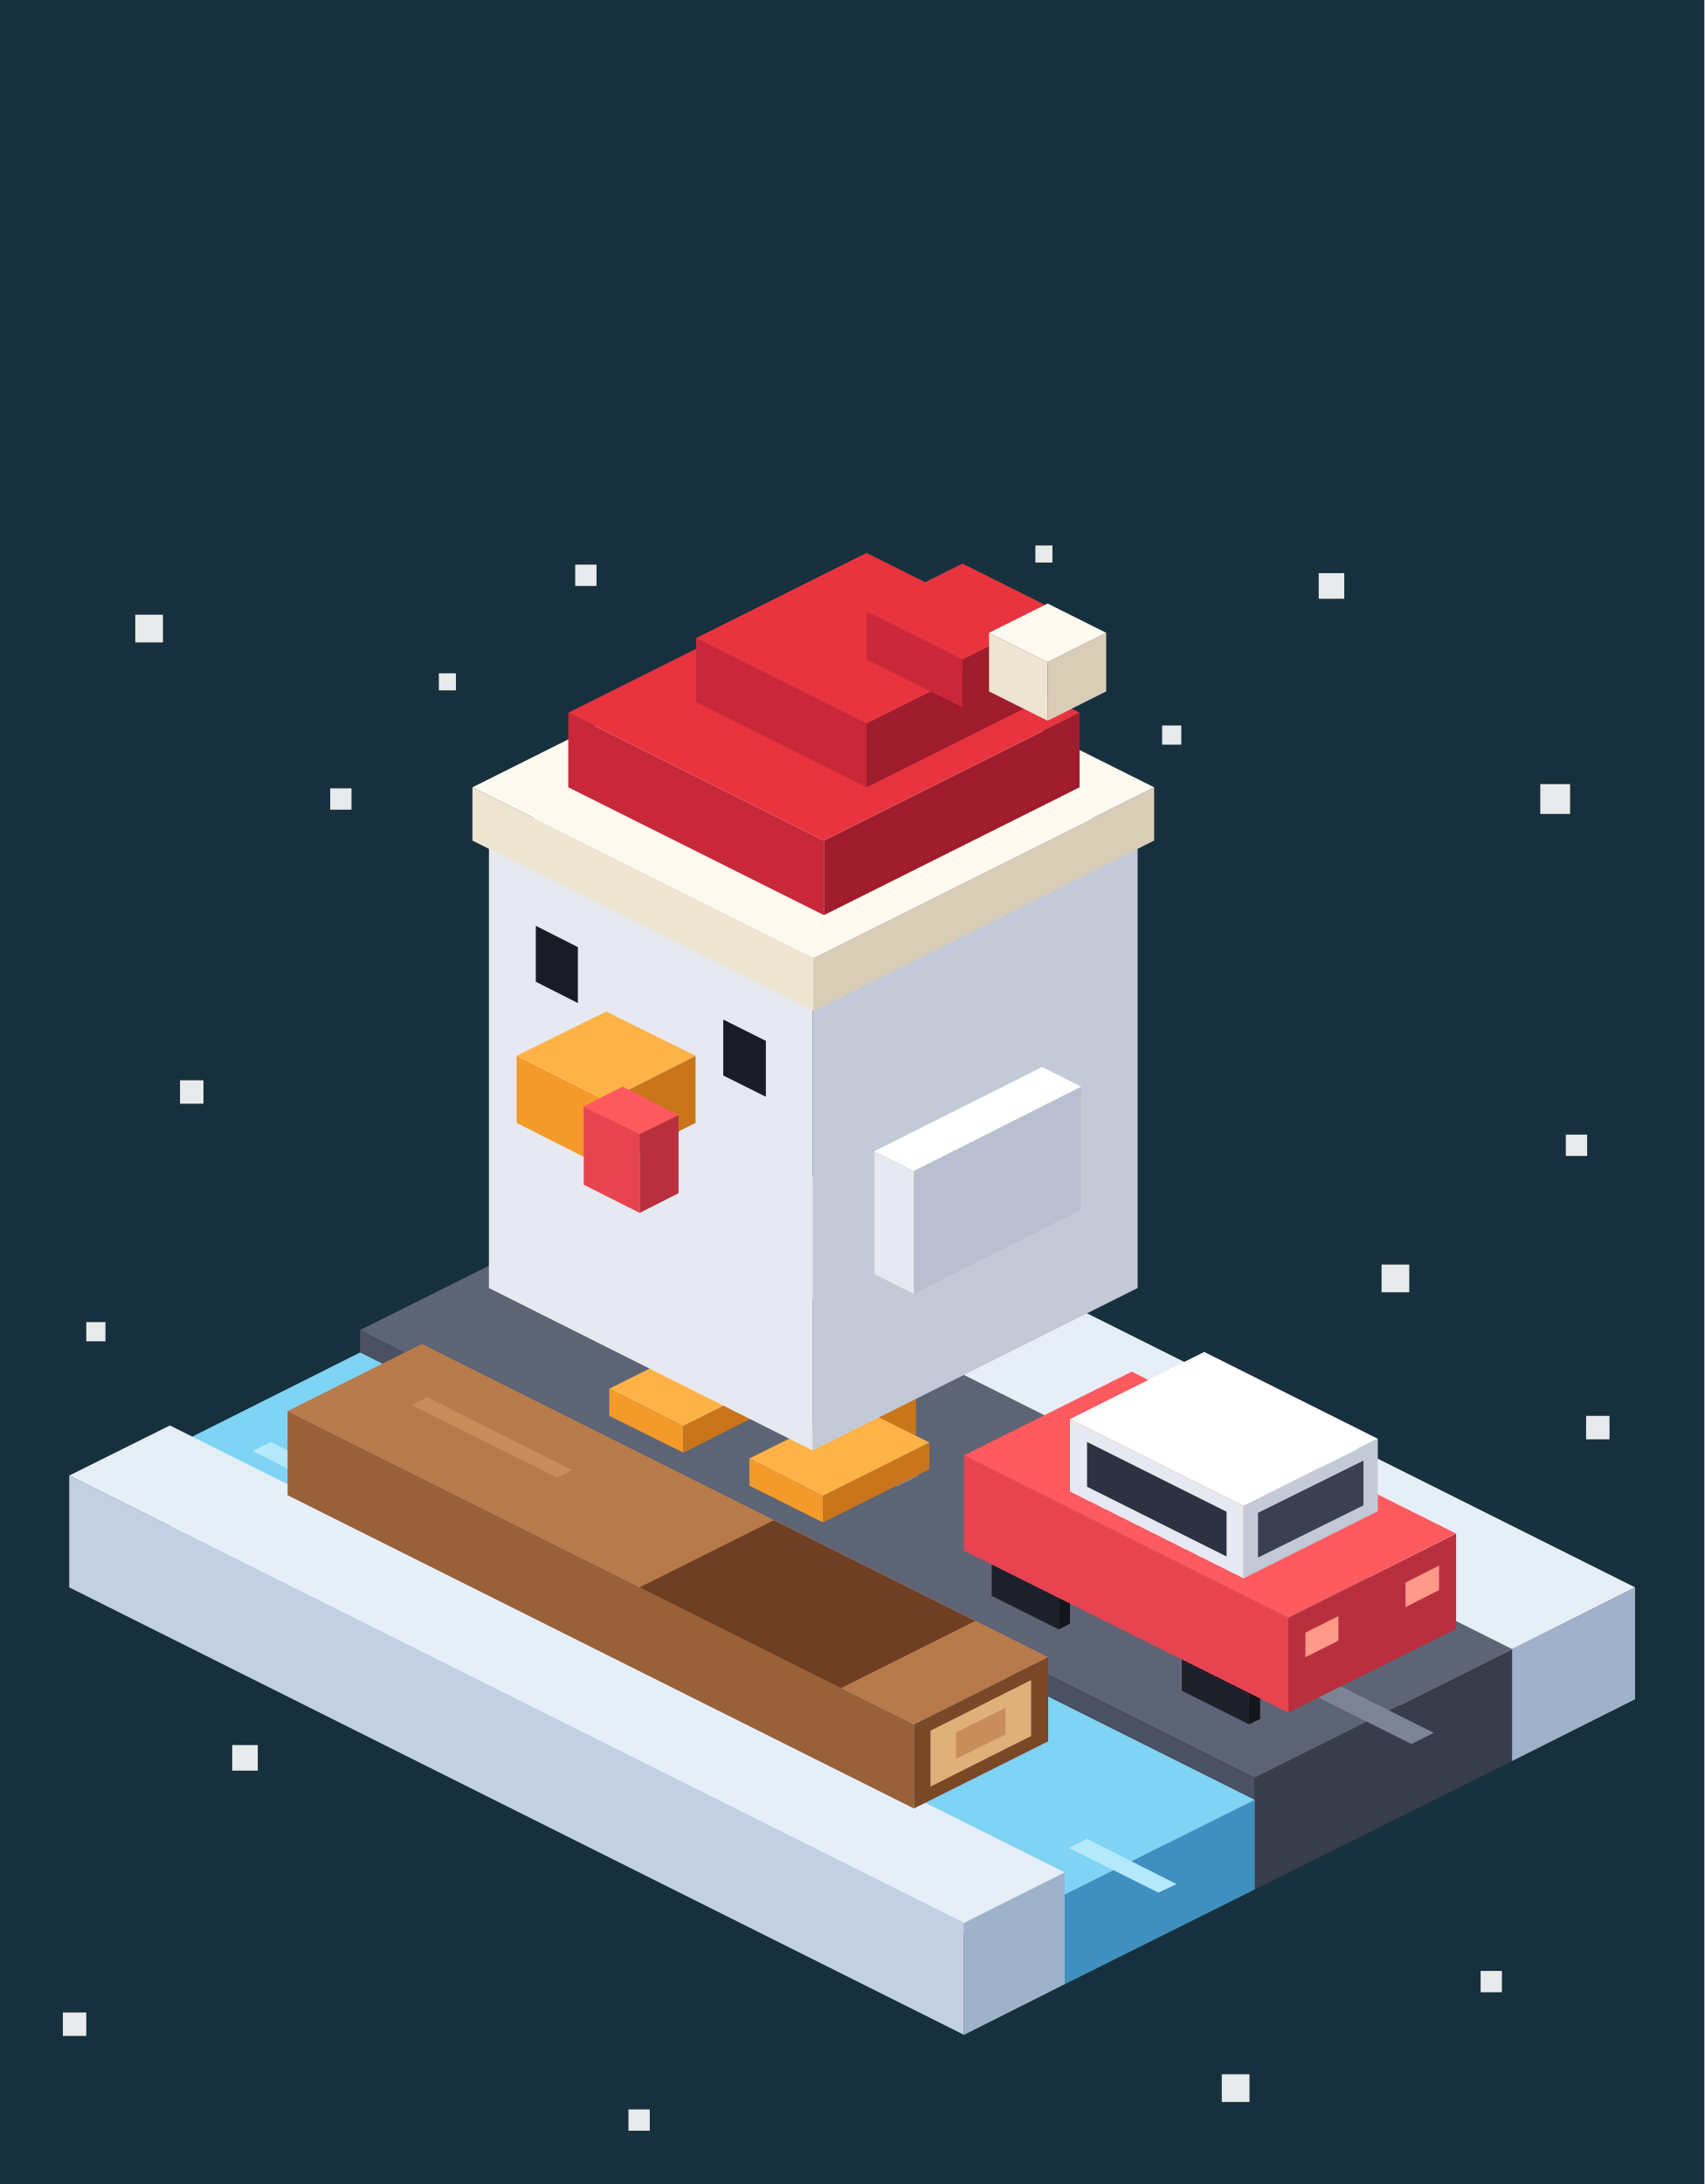
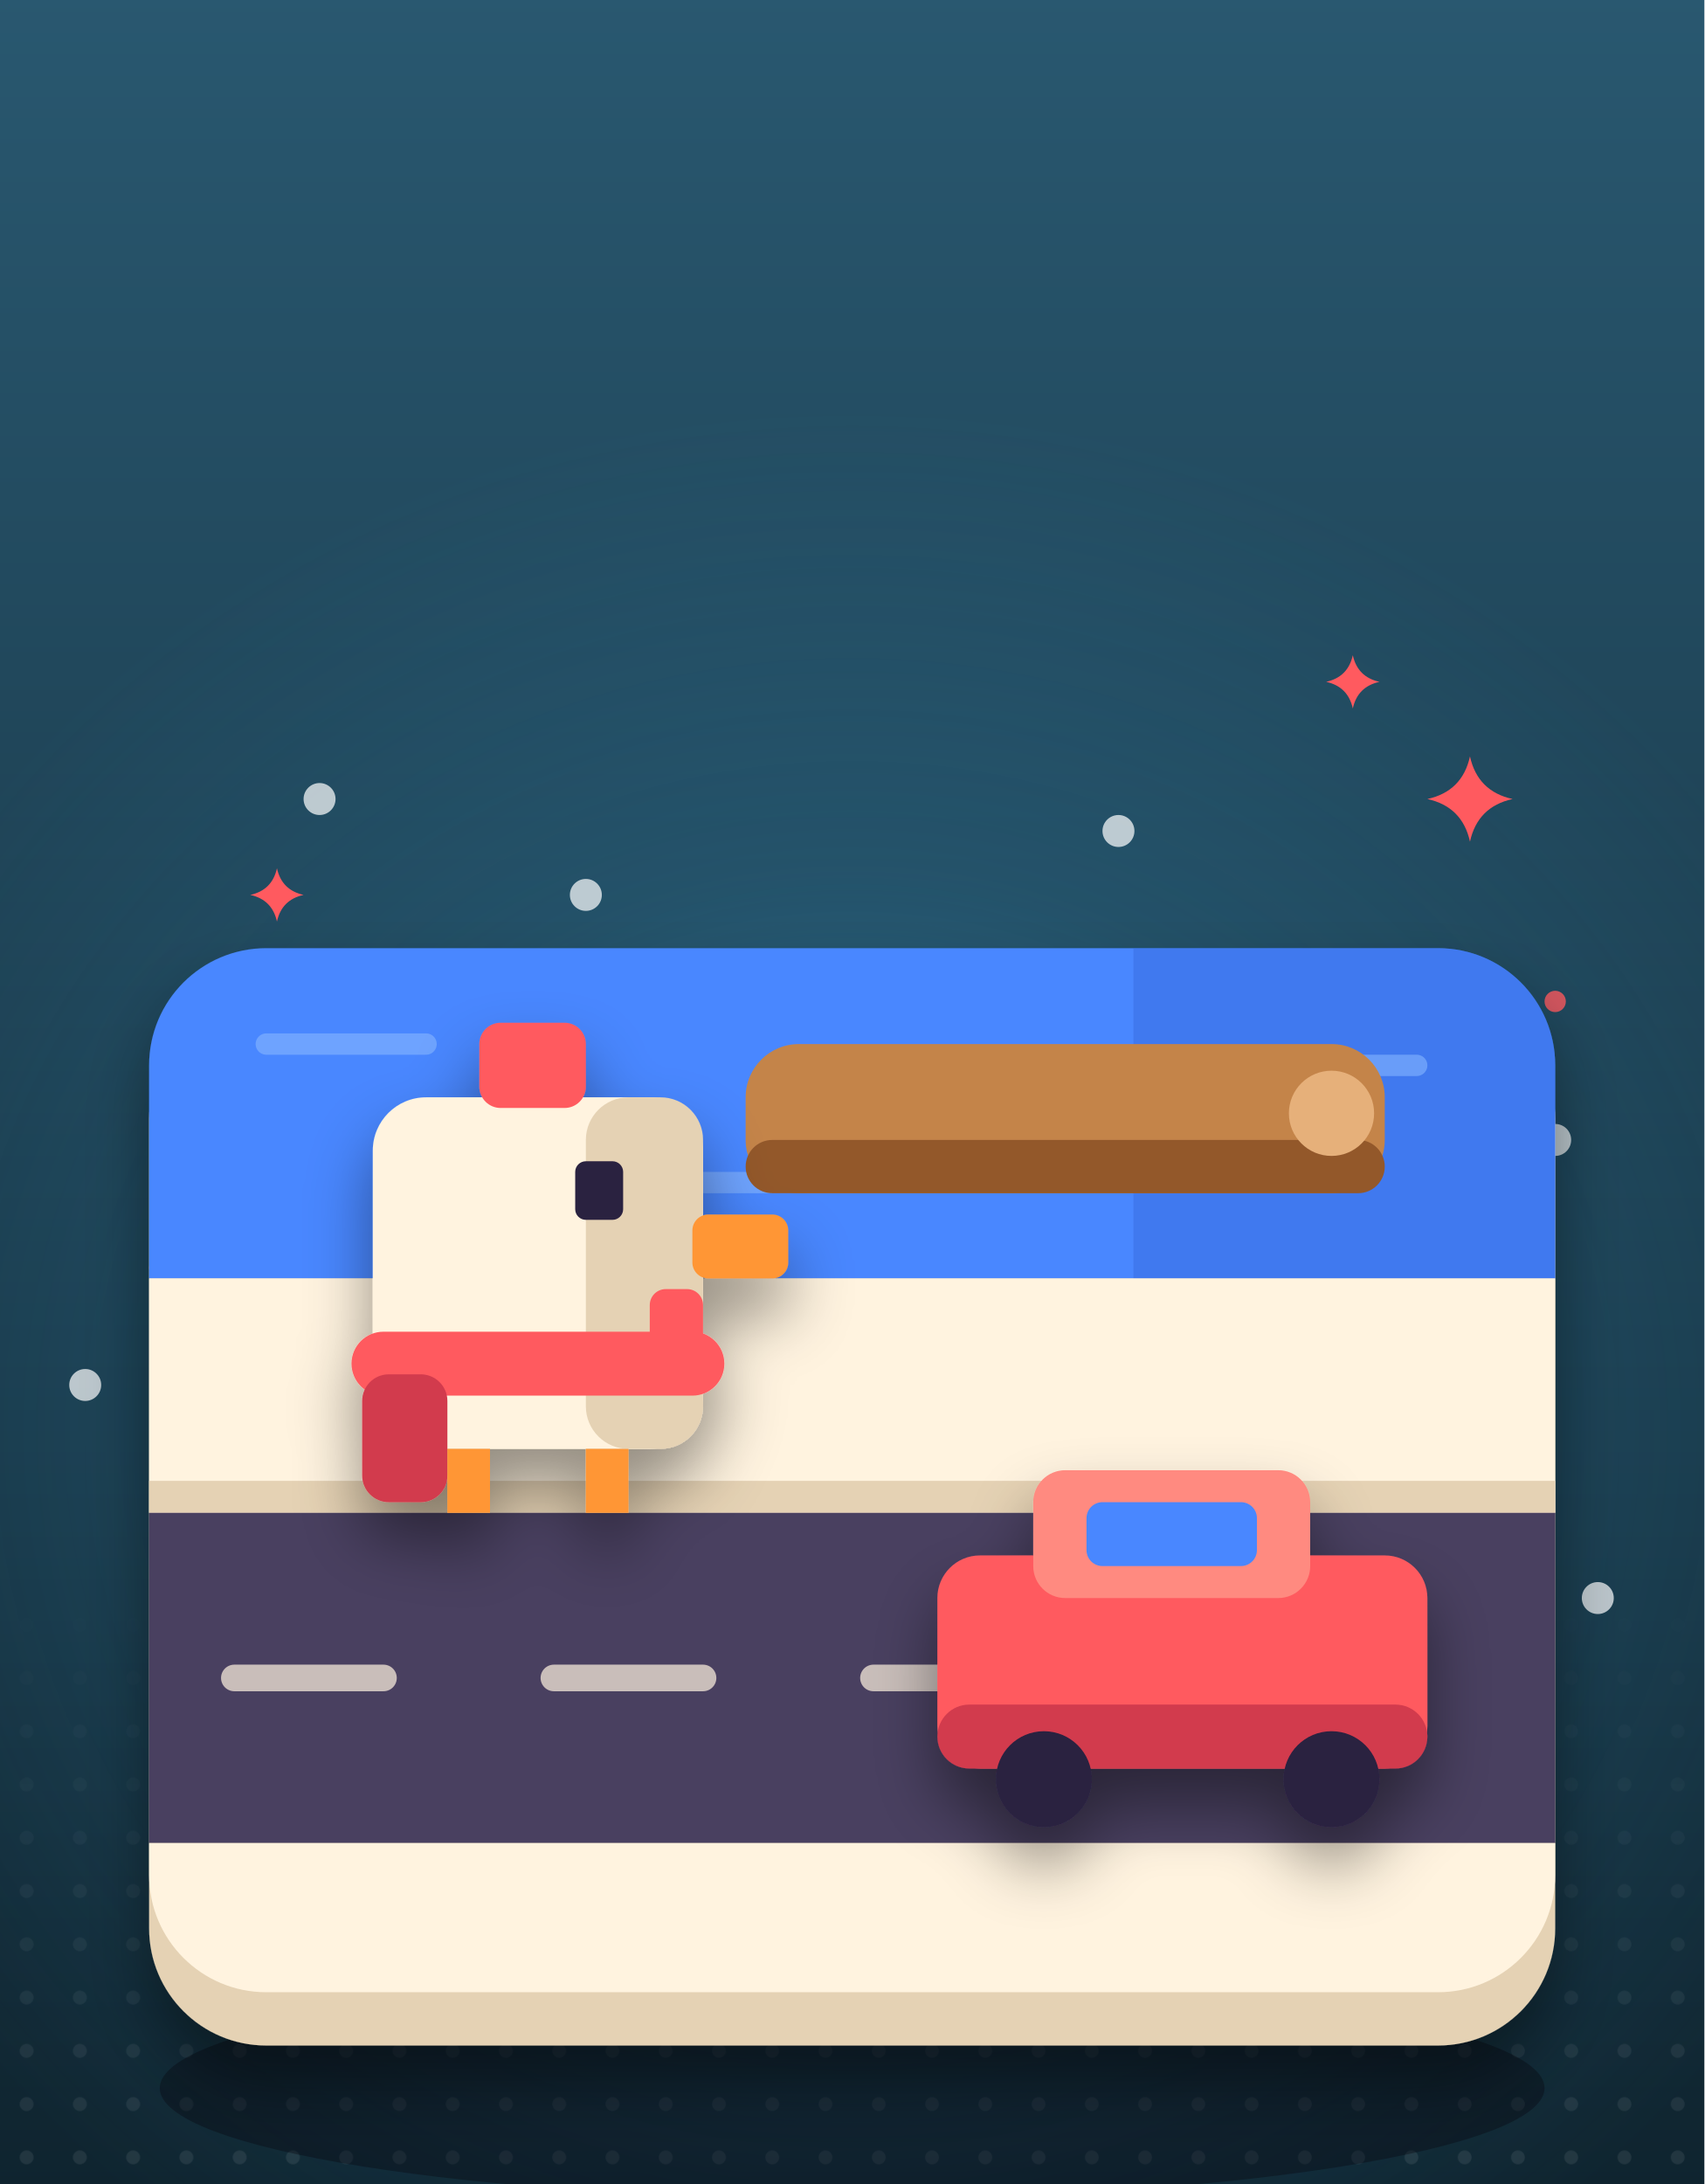
- <svg xmlns="http://www.w3.org/2000/svg" viewBox="0 0 320 410" role="img" aria-labelledby="cr-title cr-desc">
-   <path fill="#16303d" d="M0 0h320v410H0z" />
-   <path fill="#c3d0e3" d="M115.9 246.6 283.9 330.6 283.9 309.6 115.9 225.6Z" />
-   <path fill="#9fb1cb" d="M307 319 283.9 330.6 283.9 309.6 307 298Z" />
-   <path fill="#e6eef8" d="M139 214 307 298 283.9 309.6 115.9 225.6Z" />
-   <path fill="#4b5162" d="M67.6 270.7 235.6 354.7 235.6 333.7 67.6 249.7Z" />
-   <path fill="#383d4c" d="M283.9 330.6 235.6 354.7 235.6 333.7 283.9 309.6Z" />
-   <path fill="#5d6475" d="M115.9 225.6 283.9 309.6 235.6 333.7 67.6 249.7Z" />
-   <path fill="#5fb6e0" d="M31.9 288.6 199.9 372.5 199.9 355.7 31.9 271.8Z" />
-   <path fill="#3f8fbf" d="M235.6 354.7 199.9 372.5 199.9 355.7 235.6 337.9Z" />
-   <path fill="#7fd3f5" d="M67.6 253.9 235.6 337.9 199.9 355.7 31.9 271.8Z" />
-   <path fill="#c3d0e3" d="M13 298 181 382 181 361 13 277Z" />
-   <path fill="#9fb1cb" d="M199.9 372.5 181 382 181 361 199.9 351.5Z" />
-   <path fill="#e6eef8" d="M31.9 267.6 199.9 351.5 181 361 13 277Z" />
-   <path fill="#7d8496" d="M99.1 240.2 124.3 252.8 120.1 254.9 94.9 242.3Z" />
-   <path fill="#7d8496" d="M147.4 264.4 172.6 277 168.4 279.1 143.2 266.5Z" />
-   <path fill="#7d8496" d="M195.7 288.6 220.9 301.1 216.7 303.2 191.5 290.6Z" />
-   <path fill="#7d8496" d="M244 312.7 269.2 325.3 265 327.4 239.8 314.8Z" />
-   <path fill="#b4e8fb" d="M50.8 270.7 71.8 281.2 68.4 282.9 47.4 272.4Z" />
-   <path fill="#b4e8fb" d="M204.1 345.2 220.9 353.7 217.5 355.3 200.7 346.9Z" />
-   <path fill="#1d1f2a" d="M186.2 299.6 198.8 305.9 198.8 297.5 186.2 291.2Z" />
-   <path fill="#14151d" d="M200.9 304.8 198.8 305.9 198.8 297.5 200.9 296.4Z" />
-   <path fill="#1d1f2a" d="M188.3 290.1 200.9 296.4 198.8 297.5 186.2 291.2Z" />
-   <path fill="#1d1f2a" d="M221.9 317.4 234.5 323.7 234.5 315.3 221.9 309Z" />
-   <path fill="#14151d" d="M236.6 322.7 234.5 323.7 234.5 315.3 236.6 314.3Z" />
-   <path fill="#1d1f2a" d="M224 308 236.6 314.3 234.5 315.3 221.9 309Z" />
-   <path fill="#e84450" d="M181 291.1 241.9 321.5 241.9 303.7 181 273.2Z" />
-   <path fill="#b8303e" d="M273.4 305.8 241.9 321.5 241.9 303.7 273.4 287.9Z" />
-   <path fill="#ff5a5f" d="M212.5 257.5 273.4 287.9 241.9 303.7 181 273.2Z" />
-   <path fill="#e6e9f1" d="M200.9 280 233.5 296.3 233.5 282.7 200.9 266.4Z" />
-   <path fill="#c4c9d8" d="M258.7 283.7 233.5 296.3 233.5 282.7 258.7 270.1Z" />
-   <path fill="#ffffff" d="M226.1 253.8 258.7 270.1 233.5 282.7 200.9 266.4Z" />
-   <path fill="#2d3142" d="M204.1 279.1 230.3 292.2 230.3 283.8 204.1 270.7Z" />
-   <path fill="#3a3f52" d="M256 282.6 236.2 292.4 236.2 284 256 274.2Z" />
-   <path fill="#ff9a8a" d="M270.2 298.5 263.9 301.7 263.9 297.1 270.2 293.9Z" />
-   <path fill="#ff9a8a" d="M251.3 308 245.1 311.1 245.1 306.5 251.3 303.4Z" />
-   <path fill="#9a6038" d="M54 280.7 171.6 339.5 171.6 323.7 54 264.9Z" />
-   <path fill="#7a4727" d="M196.8 326.9 171.6 339.5 171.6 323.7 196.8 311.1Z" />
-   <path fill="#b77a4b" d="M79.2 252.3 196.8 311.1 171.6 323.7 54 264.9Z" />
-   <path fill="#c98d5c" d="M80.2 262.3 107.5 276 104.6 277.4 77.3 263.8Z" />
-   <path fill="#e0b07a" d="M193.6 325.9 174.7 335.4 174.7 324.9 193.6 315.4Z" />
-   <path fill="#c98d5c" d="M188.8 325.6 179.5 330.2 179.5 325.2 188.8 320.6Z" />
-   <path fill="#6e3f22" d="M145.3 285.4 183.1 304.3 157.9 316.9 120.1 298Z" />
-   <path fill="#f39a2a" d="M128.1 257.3 136.9 261.7 136.9 240.7 128.1 236.3Z" />
-   <path fill="#c9761a" d="M145.7 257.3 136.9 261.7 136.9 240.7 145.7 236.3Z" />
-   <path fill="#ffb347" d="M136.9 231.9 145.7 236.3 136.9 240.7 128.1 236.3Z" />
-   <path fill="#f39a2a" d="M114.4 265.8 128.3 272.7 128.3 267.7 114.4 260.7Z" />
-   <path fill="#c9761a" d="M148.2 262.7 128.3 272.7 128.3 267.7 148.2 257.7Z" />
-   <path fill="#ffb347" d="M134.4 250.7 148.2 257.7 128.3 267.7 114.4 260.7Z" />
-   <path fill="#f39a2a" d="M154.3 270.4 163.2 274.8 163.2 253.8 154.3 249.4Z" />
-   <path fill="#c9761a" d="M172 270.4 163.2 274.8 163.2 253.8 172 249.4Z" />
-   <path fill="#ffb347" d="M163.2 245 172 249.4 163.2 253.8 154.3 249.4Z" />
-   <path fill="#f39a2a" d="M140.7 278.9 154.5 285.8 154.5 280.8 140.7 273.8Z" />
-   <path fill="#c9761a" d="M174.5 275.8 154.5 285.8 154.5 280.8 174.5 270.8Z" />
-   <path fill="#ffb347" d="M160.6 263.9 174.5 270.8 154.5 280.8 140.7 273.8Z" />
-   <path fill="#e6e9f1" d="M170.5 167.8 195.7 180.4 195.7 163.6 170.5 151Z" />
-   <path fill="#c4c9d8" d="M206.2 175.2 195.7 180.4 195.7 163.6 206.2 158.4Z" />
-   <path fill="#ffffff" d="M181 145.8 206.2 158.4 195.7 163.6 170.5 151Z" />
-   <path fill="#e6e9f1" d="M91.8 241.8 152.6 272.3 152.6 188.3 91.8 157.8Z" />
-   <path fill="#c4c9d8" d="M213.6 241.8 152.6 272.3 152.6 188.3 213.6 157.8Z" />
-   <path fill="#ffffff" d="M152.7 127.4 213.6 157.8 152.6 188.3 91.8 157.8Z" />
-   <path fill="#e6e9f1" d="M164.2 239.2 171.6 242.9 171.6 219.8 164.2 216.1Z" />
-   <path fill="#b9bfcf" d="M203 227.1 171.6 242.9 171.6 219.8 203 204Z" />
-   <path fill="#ffffff" d="M195.7 200.3 203 204 171.6 219.8 164.2 216.1Z" />
-   <path fill="#eee4d2" d="M88.7 147.8 152.7 179.8 152.7 189.8 88.7 157.8Z" />
-   <path fill="#d9cdb8" d="M216.7 147.8 152.7 179.8 152.7 189.8 216.7 157.8Z" />
-   <path fill="#fffaf0" d="M152.7 115.8 216.7 147.8 152.7 179.8 88.7 147.8Z" />
-   <path fill="#c8283a" d="M106.7 133.8 154.7 157.8 154.7 171.8 106.7 147.8Z" />
-   <path fill="#9e1c2c" d="M202.7 133.8 154.7 157.8 154.7 171.8 202.7 147.8Z" />
-   <path fill="#e8343f" d="M154.7 109.8 202.7 133.8 154.7 157.8 106.7 133.8Z" />
-   <path fill="#c8283a" d="M130.7 119.8 162.7 135.8 162.7 147.8 130.7 131.8Z" />
-   <path fill="#9e1c2c" d="M194.7 119.8 162.7 135.8 162.7 147.8 194.7 131.8Z" />
-   <path fill="#e8343f" d="M162.7 103.8 194.7 119.8 162.7 135.8 130.7 119.8Z" />
-   <path fill="#c8283a" d="M162.7 114.8 180.7 123.8 180.7 132.8 162.7 123.8Z" />
-   <path fill="#9e1c2c" d="M198.7 114.8 180.7 123.8 180.7 132.8 198.7 123.8Z" />
-   <path fill="#e8343f" d="M180.7 105.8 198.7 114.8 180.7 123.8 162.7 114.8Z" />
-   <path fill="#eee4d2" d="M185.7 118.8 196.7 124.3 196.7 135.3 185.7 129.8Z" />
-   <path fill="#d9cdb8" d="M207.7 118.8 196.7 124.3 196.7 135.3 207.7 129.8Z" />
-   <path fill="#fffaf0" d="M196.7 113.3 207.7 118.8 196.7 124.3 185.7 118.8Z" />
-   <path fill="#f39a2a" d="M97 210.8 113.8 219.3 113.8 206.7 97 198.2Z" />
-   <path fill="#c9761a" d="M130.6 210.8 113.8 219.3 113.8 206.7 130.6 198.2Z" />
-   <path fill="#ffb347" d="M113.8 189.9 130.6 198.2 113.8 206.7 97 198.2Z" />
-   <path fill="#e84450" d="M109.6 222.4 120.1 227.7 120.1 212.9 109.6 207.7Z" />
-   <path fill="#b8303e" d="M127.4 224 120.1 227.7 120.1 212.9 127.4 209.3Z" />
-   <path fill="#ff5a5f" d="M116.9 204 127.4 209.3 120.1 212.9 109.6 207.7Z" />
-   <path fill="#1a1b26" d="M100.6 184.3 108.5 188.3 108.5 177.8 100.6 173.8Z" />
-   <path fill="#1a1b26" d="M135.8 201.9 143.8 205.9 143.8 195.4 135.8 191.4Z" />
-   <g fill="#ffffff" opacity=".9">
-     <rect x="25.4" y="115.4" width="5.2" height="5.2" />
-     <rect x="62.0" y="148.0" width="4.0" height="4.0" />
-     <rect x="247.6" y="107.6" width="4.8" height="4.8" />
-     <rect x="289.2" y="147.2" width="5.6" height="5.6" />
-     <rect x="218.2" y="136.2" width="3.6" height="3.6" />
-     <rect x="33.8" y="202.8" width="4.4" height="4.4" />
-     <rect x="294.0" y="213.0" width="4.0" height="4.0" />
-     <rect x="259.4" y="237.4" width="5.2" height="5.2" />
-     <rect x="16.2" y="248.2" width="3.6" height="3.6" />
-     <rect x="108.0" y="106.0" width="4.0" height="4.0" />
-     <rect x="297.8" y="265.8" width="4.4" height="4.4" />
-     <rect x="43.6" y="327.6" width="4.8" height="4.8" />
-     <rect x="278.0" y="370.0" width="4.0" height="4.0" />
-     <rect x="229.4" y="389.4" width="5.2" height="5.2" />
-     <rect x="118.0" y="396.0" width="4.0" height="4.0" />
-     <rect x="11.8" y="377.8" width="4.4" height="4.4" />
-     <rect x="194.4" y="102.4" width="3.2" height="3.2" />
-     <rect x="82.4" y="126.4" width="3.2" height="3.2" />
+ <svg xmlns="http://www.w3.org/2000/svg" viewBox="0 0 320 410" role="img" aria-labelledby="title desc">
+   <defs>
+     <linearGradient id="bg" x1="0" y1="0" x2="0" y2="1">
+       <stop stop-color="#295870" />
+       <stop offset="1" stop-color="#0f242f" />
+     </linearGradient>
+     <radialGradient id="glow" cx="50%" cy="50%" r="50%">
+       <stop stop-color="#44afe4" stop-opacity=".5" />
+       <stop offset=".55" stop-color="#44afe4" stop-opacity=".14" />
+       <stop offset="1" stop-color="#44afe4" stop-opacity="0" />
+     </radialGradient>
+     <pattern id="dots" width="10" height="10" patternUnits="userSpaceOnUse">
+       <circle cx="5" cy="5" r="1.3" fill="#fff" />
+     </pattern>
+     <linearGradient id="dotfade" x1="0" y1="0" x2="0" y2="1">
+       <stop stop-color="#fff" stop-opacity="0" />
+       <stop offset="1" stop-color="#fff" stop-opacity=".9" />
+     </linearGradient>
+     <mask id="floor">
+       <rect x="0" y="300" width="320" height="110" fill="url(#dotfade)" />
+     </mask>
+     <filter id="drop" x="-25%" y="-25%" width="150%" height="160%">
+       <feDropShadow dx="0" dy="7" stdDeviation="6" flood-color="#05030c" flood-opacity=".42" />
+     </filter>
+     <clipPath id="board">
+       <rect x="28" y="178" width="264" height="196" rx="22" />
+     </clipPath>
+   </defs>
+   <rect x="0" y="0" width="320" height="410" fill="url(#bg)" />
+   <ellipse cx="160" cy="268" rx="210" ry="190" fill="url(#glow)" />
+   <rect x="0" y="300" width="320" height="110" fill="url(#dots)" mask="url(#floor)" opacity="0.09" />
+   <path d="M276 142Q277.44 148.56 284 150Q277.44 151.44 276 158Q274.56 151.44 268 150Q274.56 148.56 276 142Z" fill="#ff5a5f" />
+   <path d="M40 191Q41.26 196.74 47 198Q41.26 199.26 40 205Q38.74 199.26 33 198Q38.74 196.74 40 191Z" fill="#ff5a5f" />
+   <circle cx="292" cy="188" r="2" fill="#ff5a5f" opacity="0.8" />
+   <path d="M254 123Q254.9 127.1 259 128Q254.9 128.9 254 133Q253.1 128.9 249 128Q253.1 127.1 254 123Z" fill="#ff5a5f" />
+   <path d="M52 163Q52.9 167.1 57 168Q52.9 168.9 52 173Q51.1 168.9 47 168Q51.1 167.1 52 163Z" fill="#ff5a5f" />
+   <circle cx="30" cy="238" r="2" fill="#ff5a5f" opacity="0.8" />
+   <ellipse cx="160" cy="392" rx="130" ry="20.8" fill="#05030c" opacity="0.35" />
+   <circle cx="60" cy="150" r="3" fill="#fff" opacity="0.7" />
+   <circle cx="110" cy="168" r="3" fill="#fff" opacity="0.7" />
+   <circle cx="210" cy="156" r="3" fill="#fff" opacity="0.7" />
+   <circle cx="292" cy="214" r="3" fill="#fff" opacity="0.7" />
+   <circle cx="16" cy="260" r="3" fill="#fff" opacity="0.7" />
+   <circle cx="300" cy="300" r="3" fill="#fff" opacity="0.7" />
+   <g filter="url(#drop)">
+     <rect x="28" y="188" width="264" height="196" fill="#e5d2b4" rx="22" />
+     <g clip-path="url(#board)">
+       <rect x="28" y="178" width="264" height="62" fill="#4a87ff" />
+       <rect x="212.8" y="178" width="79.2" height="62" fill="#2c5fd2" opacity="0.35" />
+       <path d="M50 196h30M120 222h40M236 200h30" fill="none" stroke="#86b6ff" stroke-width="4" stroke-linecap="round" stroke-linejoin="round" opacity="0.6" />
+       <rect x="140" y="196" width="120" height="28" fill="#c4844a" rx="10" />
+       <rect x="140" y="214" width="120" height="10" fill="#93582c" rx="5" />
+       <circle cx="250" cy="209" r="8" fill="#e6b07a" />
+       <rect x="28" y="240" width="264" height="44" fill="#fff3df" />
+       <rect x="28" y="278" width="264" height="6" fill="#e5d2b4" />
+       <rect x="28" y="284" width="264" height="62" fill="#4a3f60" />
+       <path d="M44 315h28M104 315h28M164 315h28M224 315h28" fill="none" stroke="#fff3df" stroke-width="5" stroke-linecap="round" stroke-linejoin="round" opacity="0.7" />
+       <rect x="28" y="346" width="264" height="28" fill="#fff3df" />
+     </g>
+   </g>
+   <g filter="url(#drop)">
+     <rect x="176" y="292" width="92" height="40" fill="#ff5a5f" rx="8" />
+     <rect x="176" y="320" width="92" height="12" fill="#d23a4d" rx="6" />
+     <rect x="194" y="276" width="52" height="24" fill="#ff8a80" rx="6" />
+     <rect x="204" y="282" width="32" height="12" fill="#4a87ff" rx="3" />
+     <circle cx="196" cy="334" r="9" fill="#2a2140" />
+     <circle cx="250" cy="334" r="9" fill="#2a2140" />
+   </g>
+   <g filter="url(#drop)">
+     <rect x="70" y="206" width="62" height="66" fill="#fff3df" rx="10" />
+     <rect x="110" y="206" width="22" height="66" fill="#e5d2b4" rx="8" />
+     <rect x="90" y="192" width="20" height="16" fill="#ff5a5f" rx="4" />
+     <rect x="130" y="228" width="18" height="12" fill="#ff9636" rx="3" />
+     <rect x="122" y="242" width="10" height="12" fill="#ff5a5f" rx="3" />
+     <rect x="108" y="218" width="9" height="11" fill="#2a2140" rx="2" />
+     <rect x="66" y="250" width="70" height="12" fill="#ff5a5f" rx="6" />
+     <rect x="68" y="258" width="16" height="24" fill="#d23a4d" rx="5" />
+     <rect x="84" y="272" width="8" height="12" fill="#ff9636" />
+     <rect x="110" y="272" width="8" height="12" fill="#ff9636" />
  </g>
</svg>
